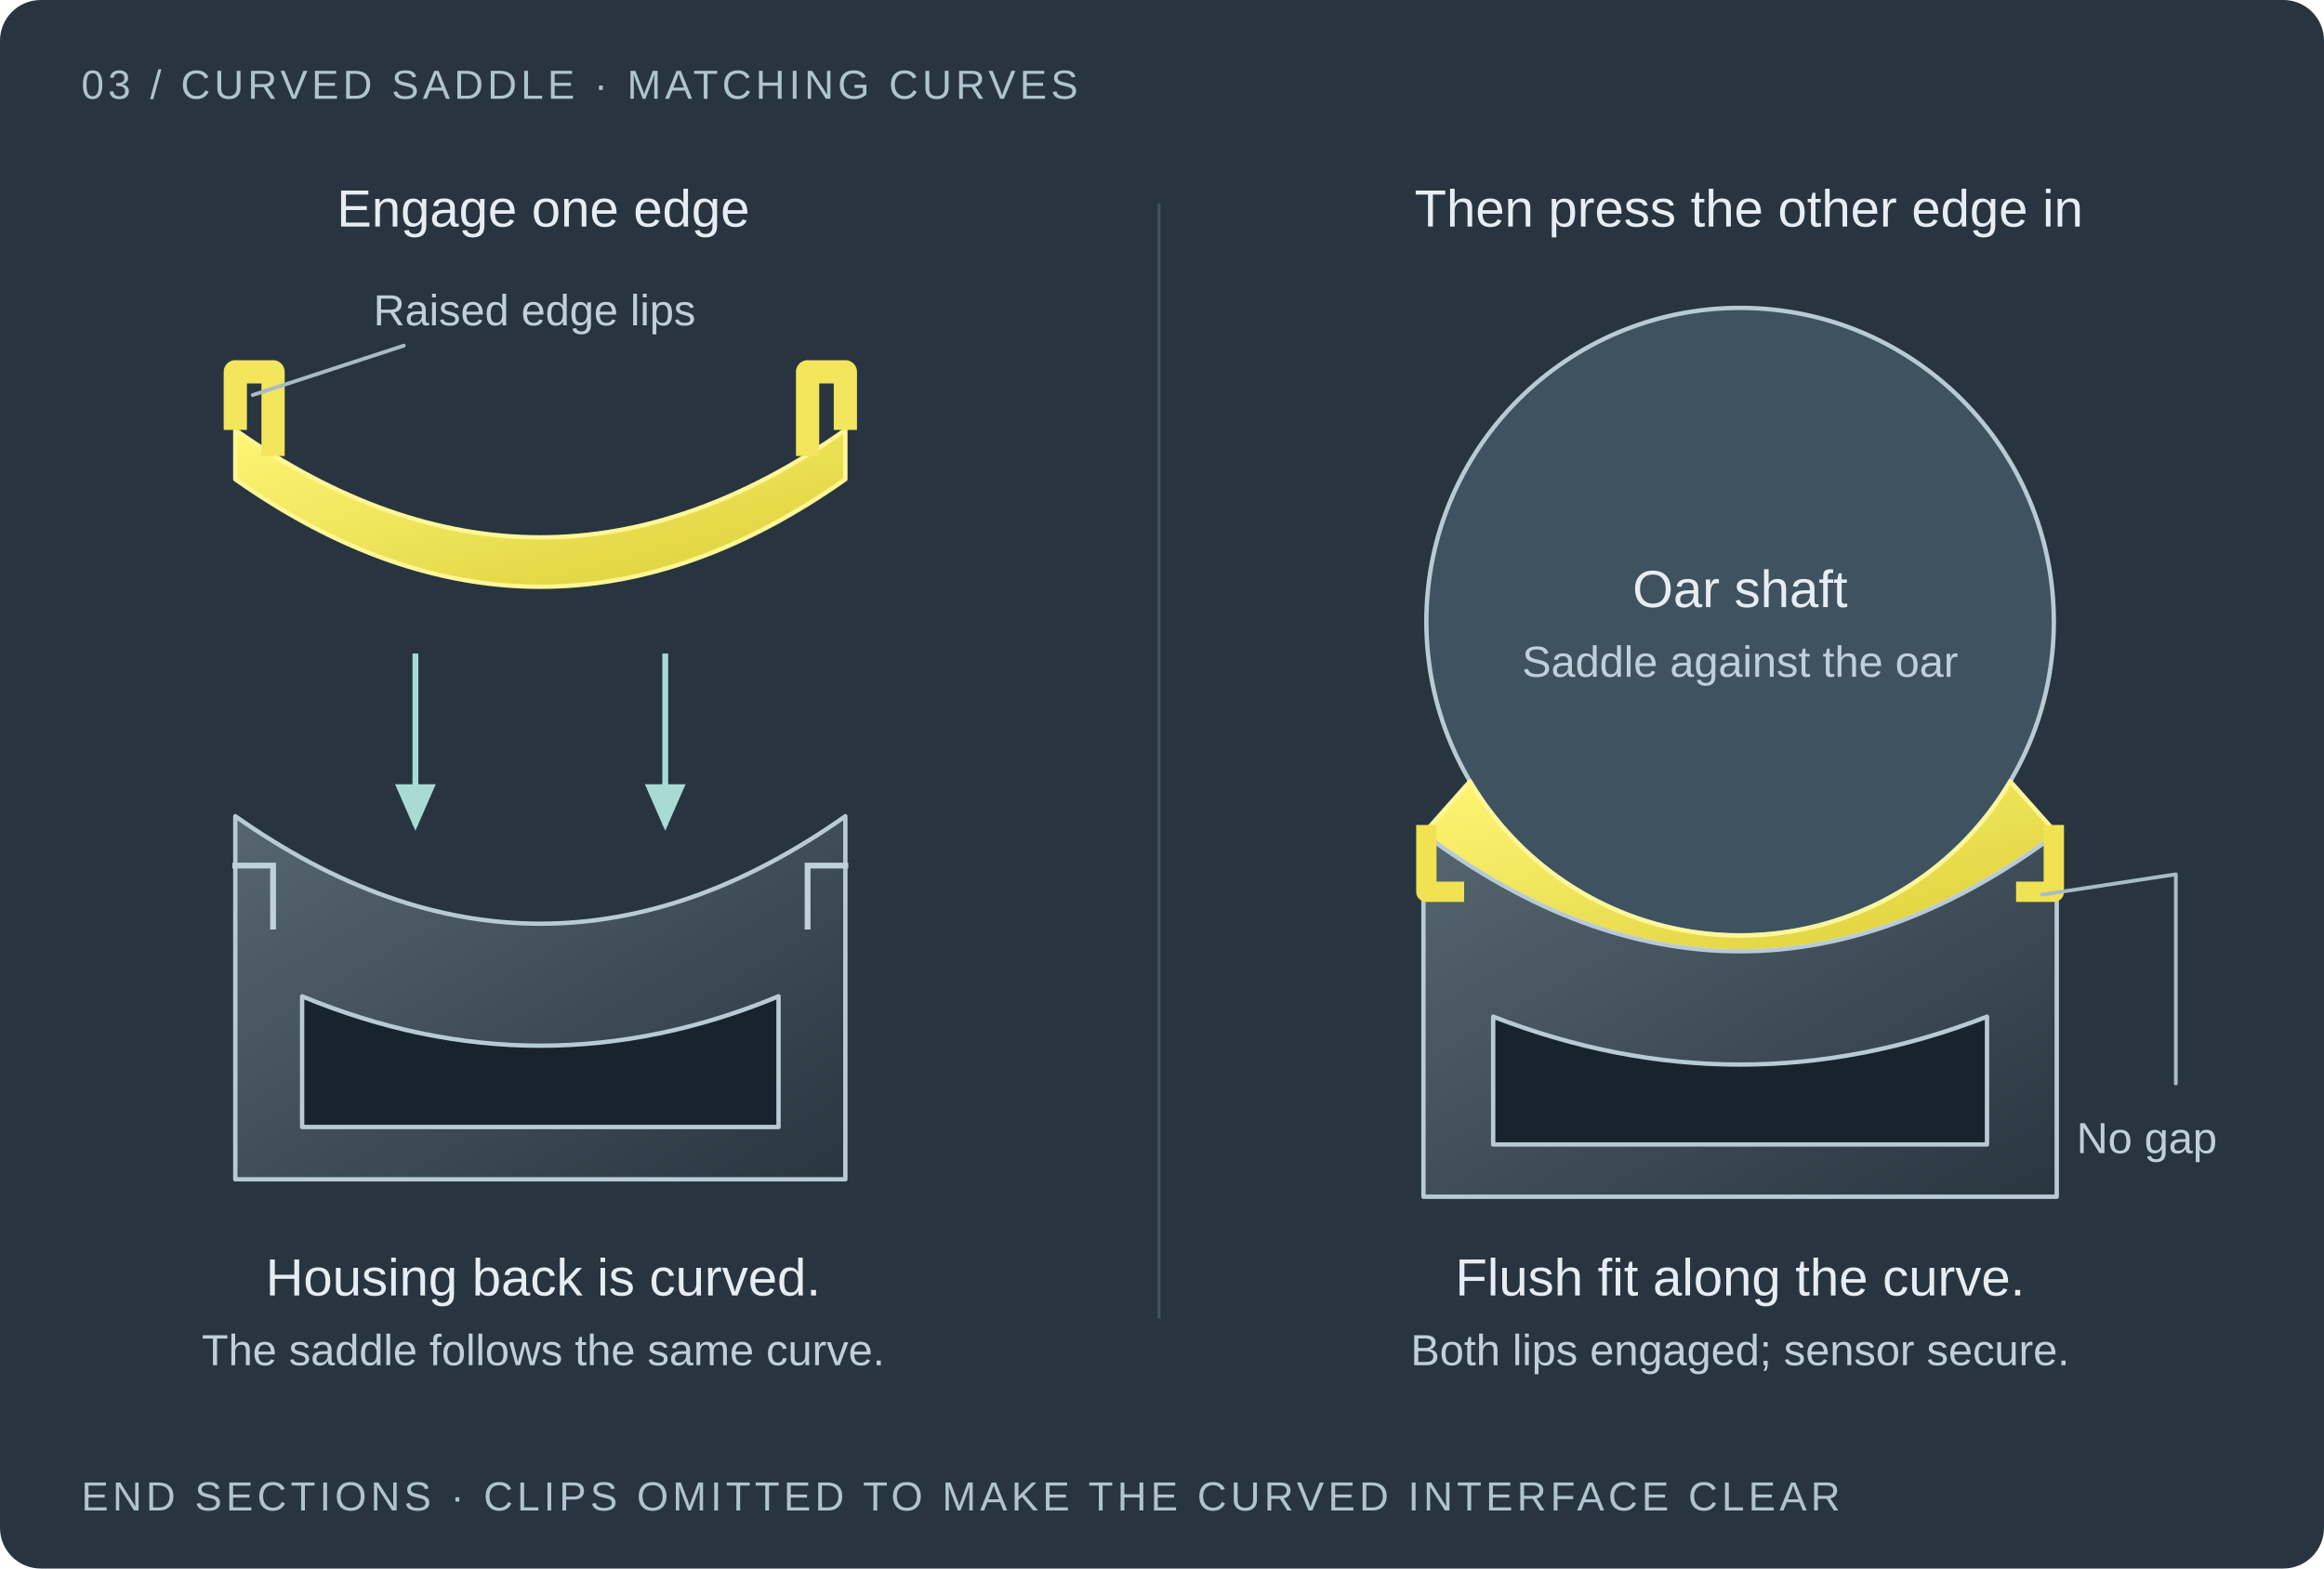
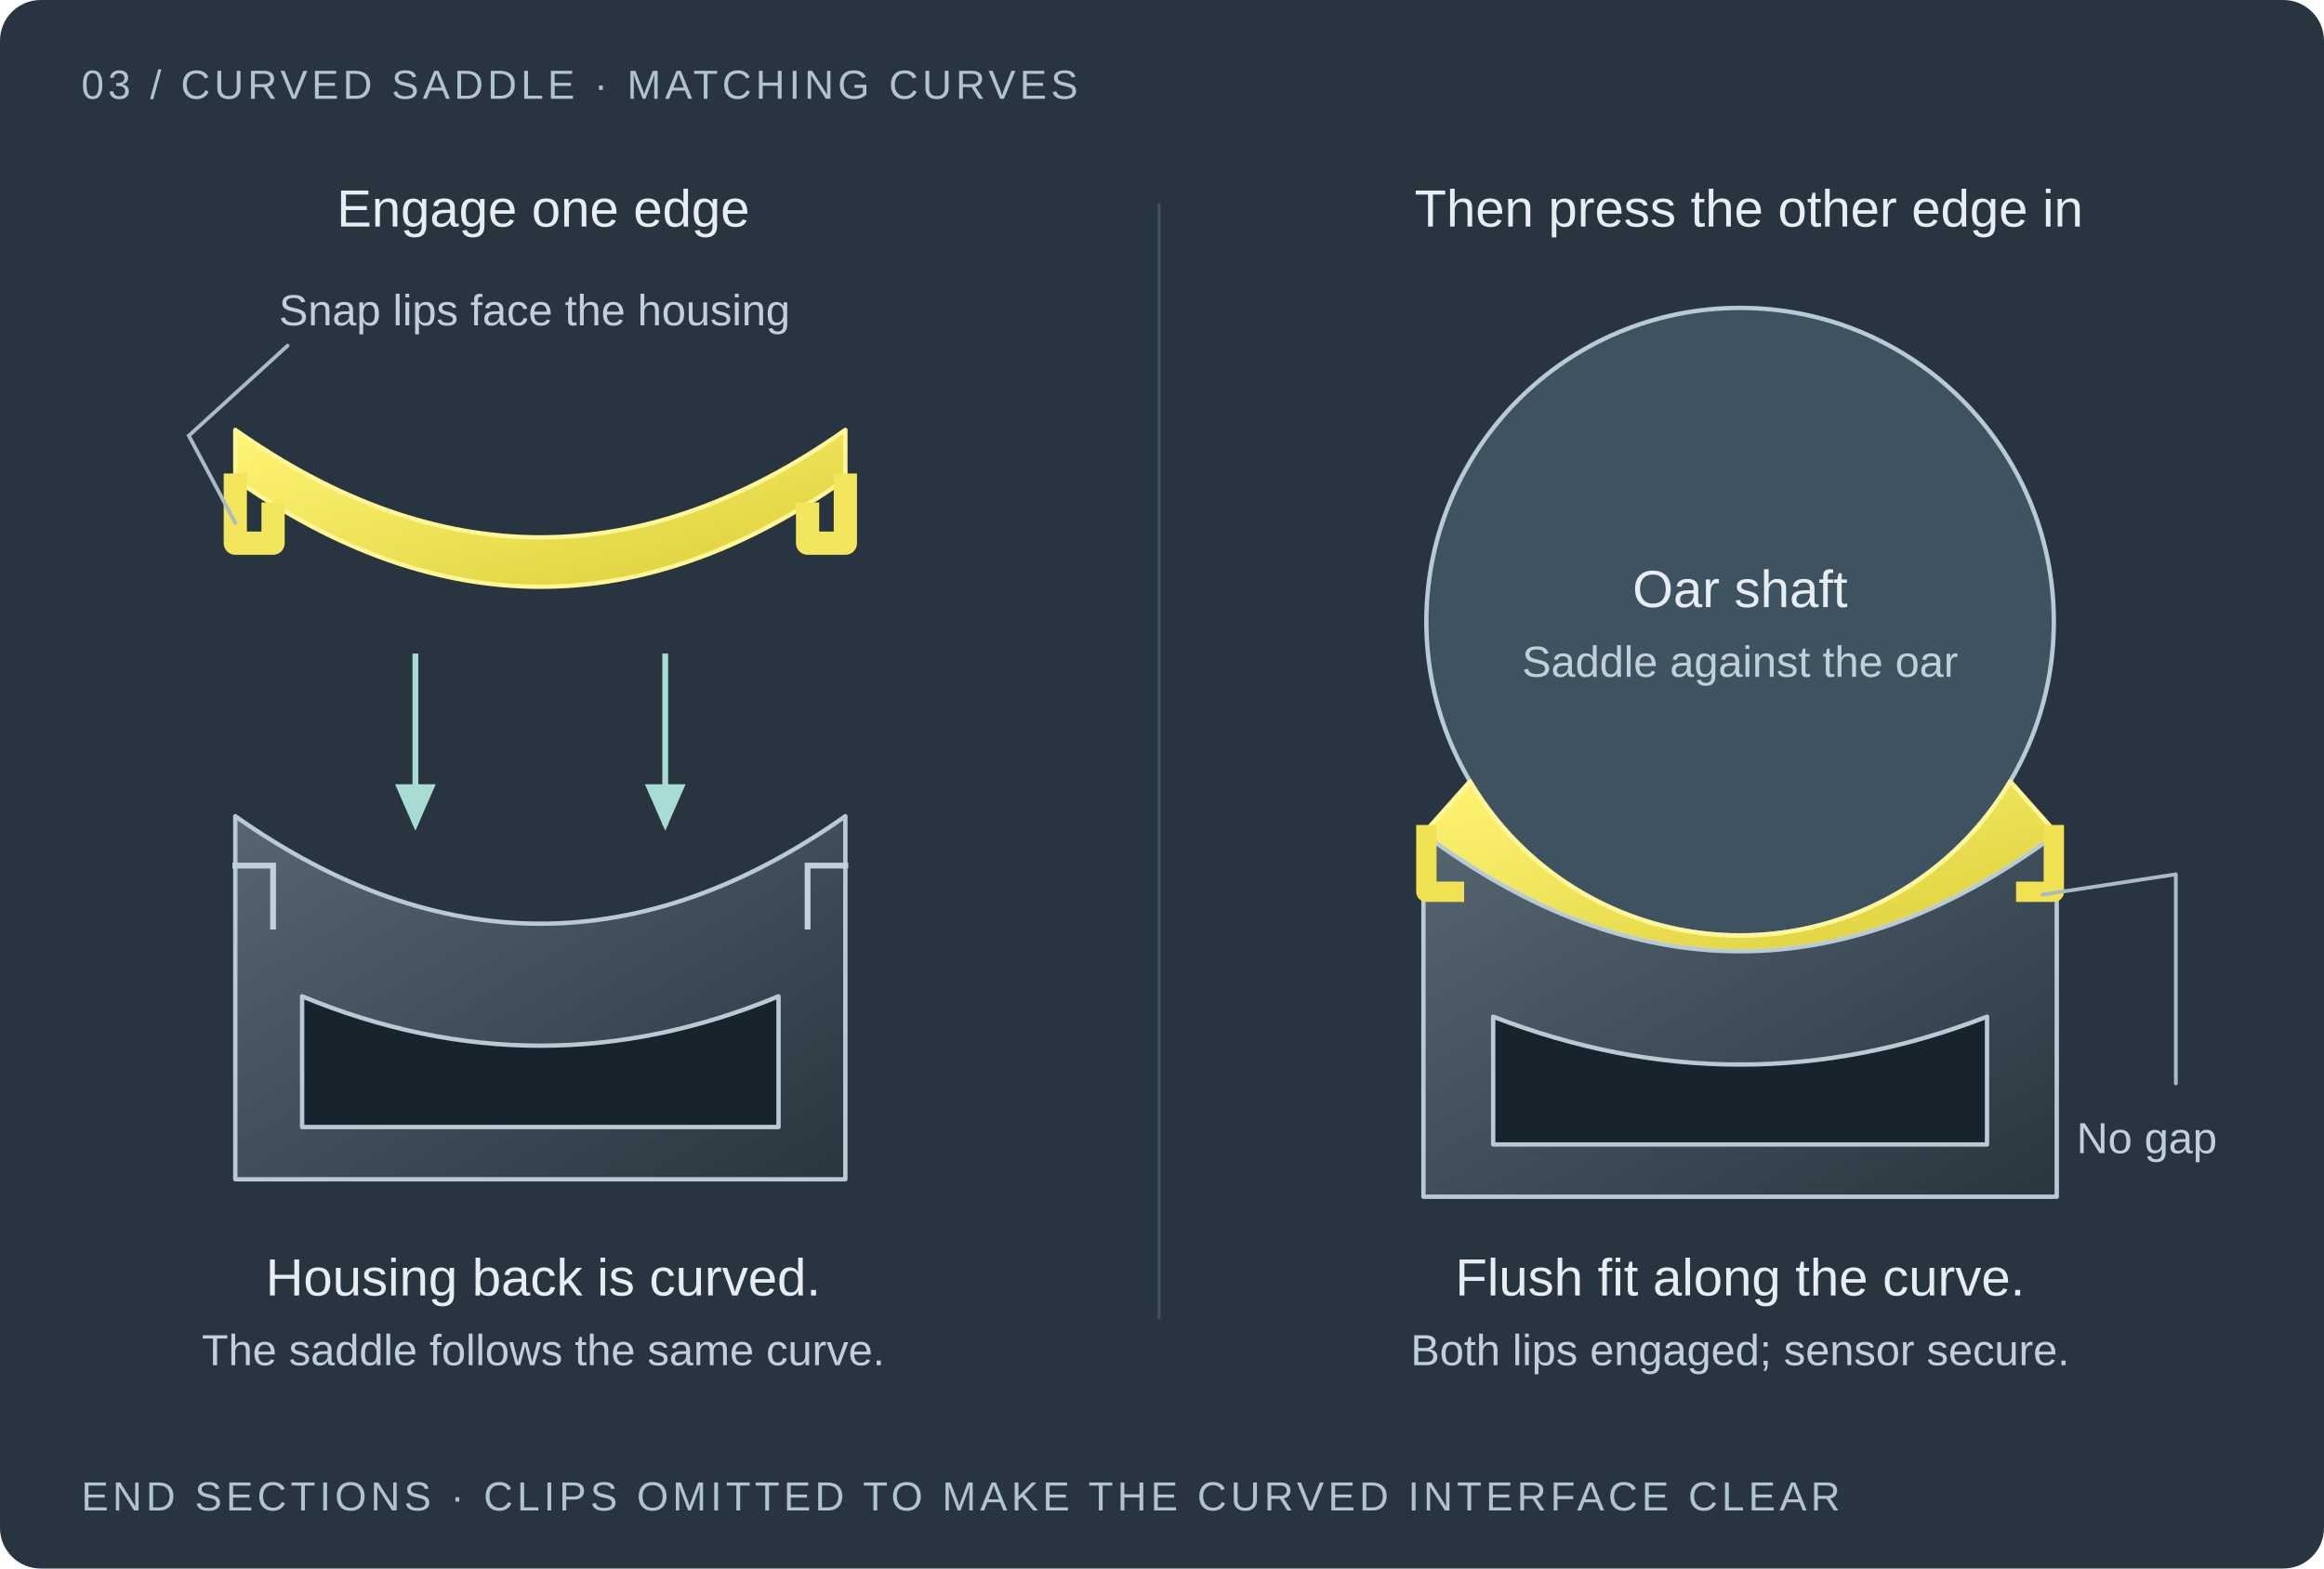
<svg xmlns="http://www.w3.org/2000/svg" width="800" height="540" viewBox="0 0 800 540" role="img" aria-labelledby="title desc">
  <defs>
    <linearGradient id="housing" x1="0" y1="0" x2="1" y2="1">
      <stop stop-color="#566670" />
      <stop offset="1" stop-color="#283640" />
    </linearGradient>
    <linearGradient id="yellow" x1="0" y1="0" x2="1" y2="1">
      <stop stop-color="#fff575" />
      <stop offset="1" stop-color="#dbce38" />
    </linearGradient>
    <pattern id="texture" width="6" height="6" patternUnits="userSpaceOnUse">
      <path d="M0 6L6 0M-2 2L2-2M4 8L8 4" stroke="#b6c6cf" stroke-width="1.1" />
    </pattern>
    <marker id="arr" markerWidth="8" markerHeight="7" refX="7" refY="3.5" orient="auto">
      <path d="M0 0L8 3.5L0 7Z" fill="#a8dbd4" />
    </marker>
    <style>.edge{stroke:#b8cbd5;stroke-width:1.5;stroke-linejoin:round}.yellow{fill:url(#yellow);stroke:#fff697;stroke-width:1.5;stroke-linejoin:round}.lead{fill:none;stroke:#a8bbc7;stroke-width:1.3;stroke-linecap:round}.arrow{fill:none;stroke:#a8dbd4;stroke-width:2;marker-end:url(#arr)}.label{font:18px Arial,sans-serif;fill:#e7edf2}.small{font:15px Arial,sans-serif;fill:#c0cfda}.sub{font:14px Arial,sans-serif;fill:#afc3d0;letter-spacing:1.4px}.muted{stroke:#8398a8;stroke-width:1;fill:none;stroke-dasharray:5 5}</style>
  </defs>
  <rect width="800" height="540" rx="14" fill="#283540" />
  <text x="28" y="34" class="sub">03 / CURVED SADDLE · MATCHING CURVES</text>
  <text x="187" y="78" class="label" text-anchor="middle">Engage one edge</text>
  <text x="602" y="78" class="label" text-anchor="middle">Then press the other edge in</text>
  <path d="M399 70V454" stroke="#607784" stroke-width="1" opacity=".45" />
  <path d="M81 148Q186 222 291 148L291 165Q186 239 81 165Z" class="yellow" />
-   <path d="M81 148V128H94V157M291 148V128H278V157" fill="none" stroke="#f3e55c" stroke-width="8" stroke-linejoin="round" />
+   <path d="M81 163V187H94V173M291 163V187H278V173" fill="none" stroke="#f3e55c" stroke-width="8" stroke-linejoin="round" />
  <path d="M81 281Q186 355 291 281V406H81Z" fill="url(#housing)" class="edge" />
  <path d="M104 343Q186 377 268 343V388H104Z" fill="#17242e" class="edge" />
  <path d="M80 298H94V320M292 298H278V320" fill="none" stroke="#bfd1dc" stroke-width="2" />
  <path d="M143 225V284" class="arrow" />
  <path d="M229 225V284" class="arrow" />
-   <text x="184" y="112" class="small" text-anchor="middle">Raised edge lips</text>
-   <path d="M139 119L87 136" class="lead" />
+   <text x="184" y="112" class="small" text-anchor="middle">Snap lips face the housing</text>
+   <path d="M99 119L65 150L81 180" class="lead" />
  <text x="187" y="446" class="label" text-anchor="middle">Housing back is curved.</text>
  <text x="187" y="470" class="small" text-anchor="middle">The saddle follows the same curve.</text>
  <circle cx="599" cy="214" r="108" fill="#3f525f" class="edge" />
  <path d="M506 269A108 108 0 0 0 692 269L708 287Q599 368 490 287Z" class="yellow" />
  <path d="M490 287Q599 368 708 287V412H490Z" fill="url(#housing)" class="edge" />
  <path d="M514 350Q599 383 684 350V394H514Z" fill="#17242e" class="edge" />
  <path d="M491 284V307H504M707 284V307H694" fill="none" stroke="#f0e252" stroke-width="7" stroke-linejoin="round" />
  <text x="599" y="209" class="label" text-anchor="middle">Oar shaft</text>
  <text x="599" y="233" class="small" text-anchor="middle">Saddle against the oar</text>
  <path d="M749 301L703 308M749 301V373" class="lead" />
  <text x="739" y="397" class="small" text-anchor="middle">No gap</text>
  <text x="599" y="446" class="label" text-anchor="middle">Flush fit along the curve.</text>
  <text x="599" y="470" class="small" text-anchor="middle">Both lips engaged; sensor secure.</text>
  <text x="28" y="520" class="sub">END SECTIONS · CLIPS OMITTED TO MAKE THE CURVED INTERFACE CLEAR</text>
</svg>
